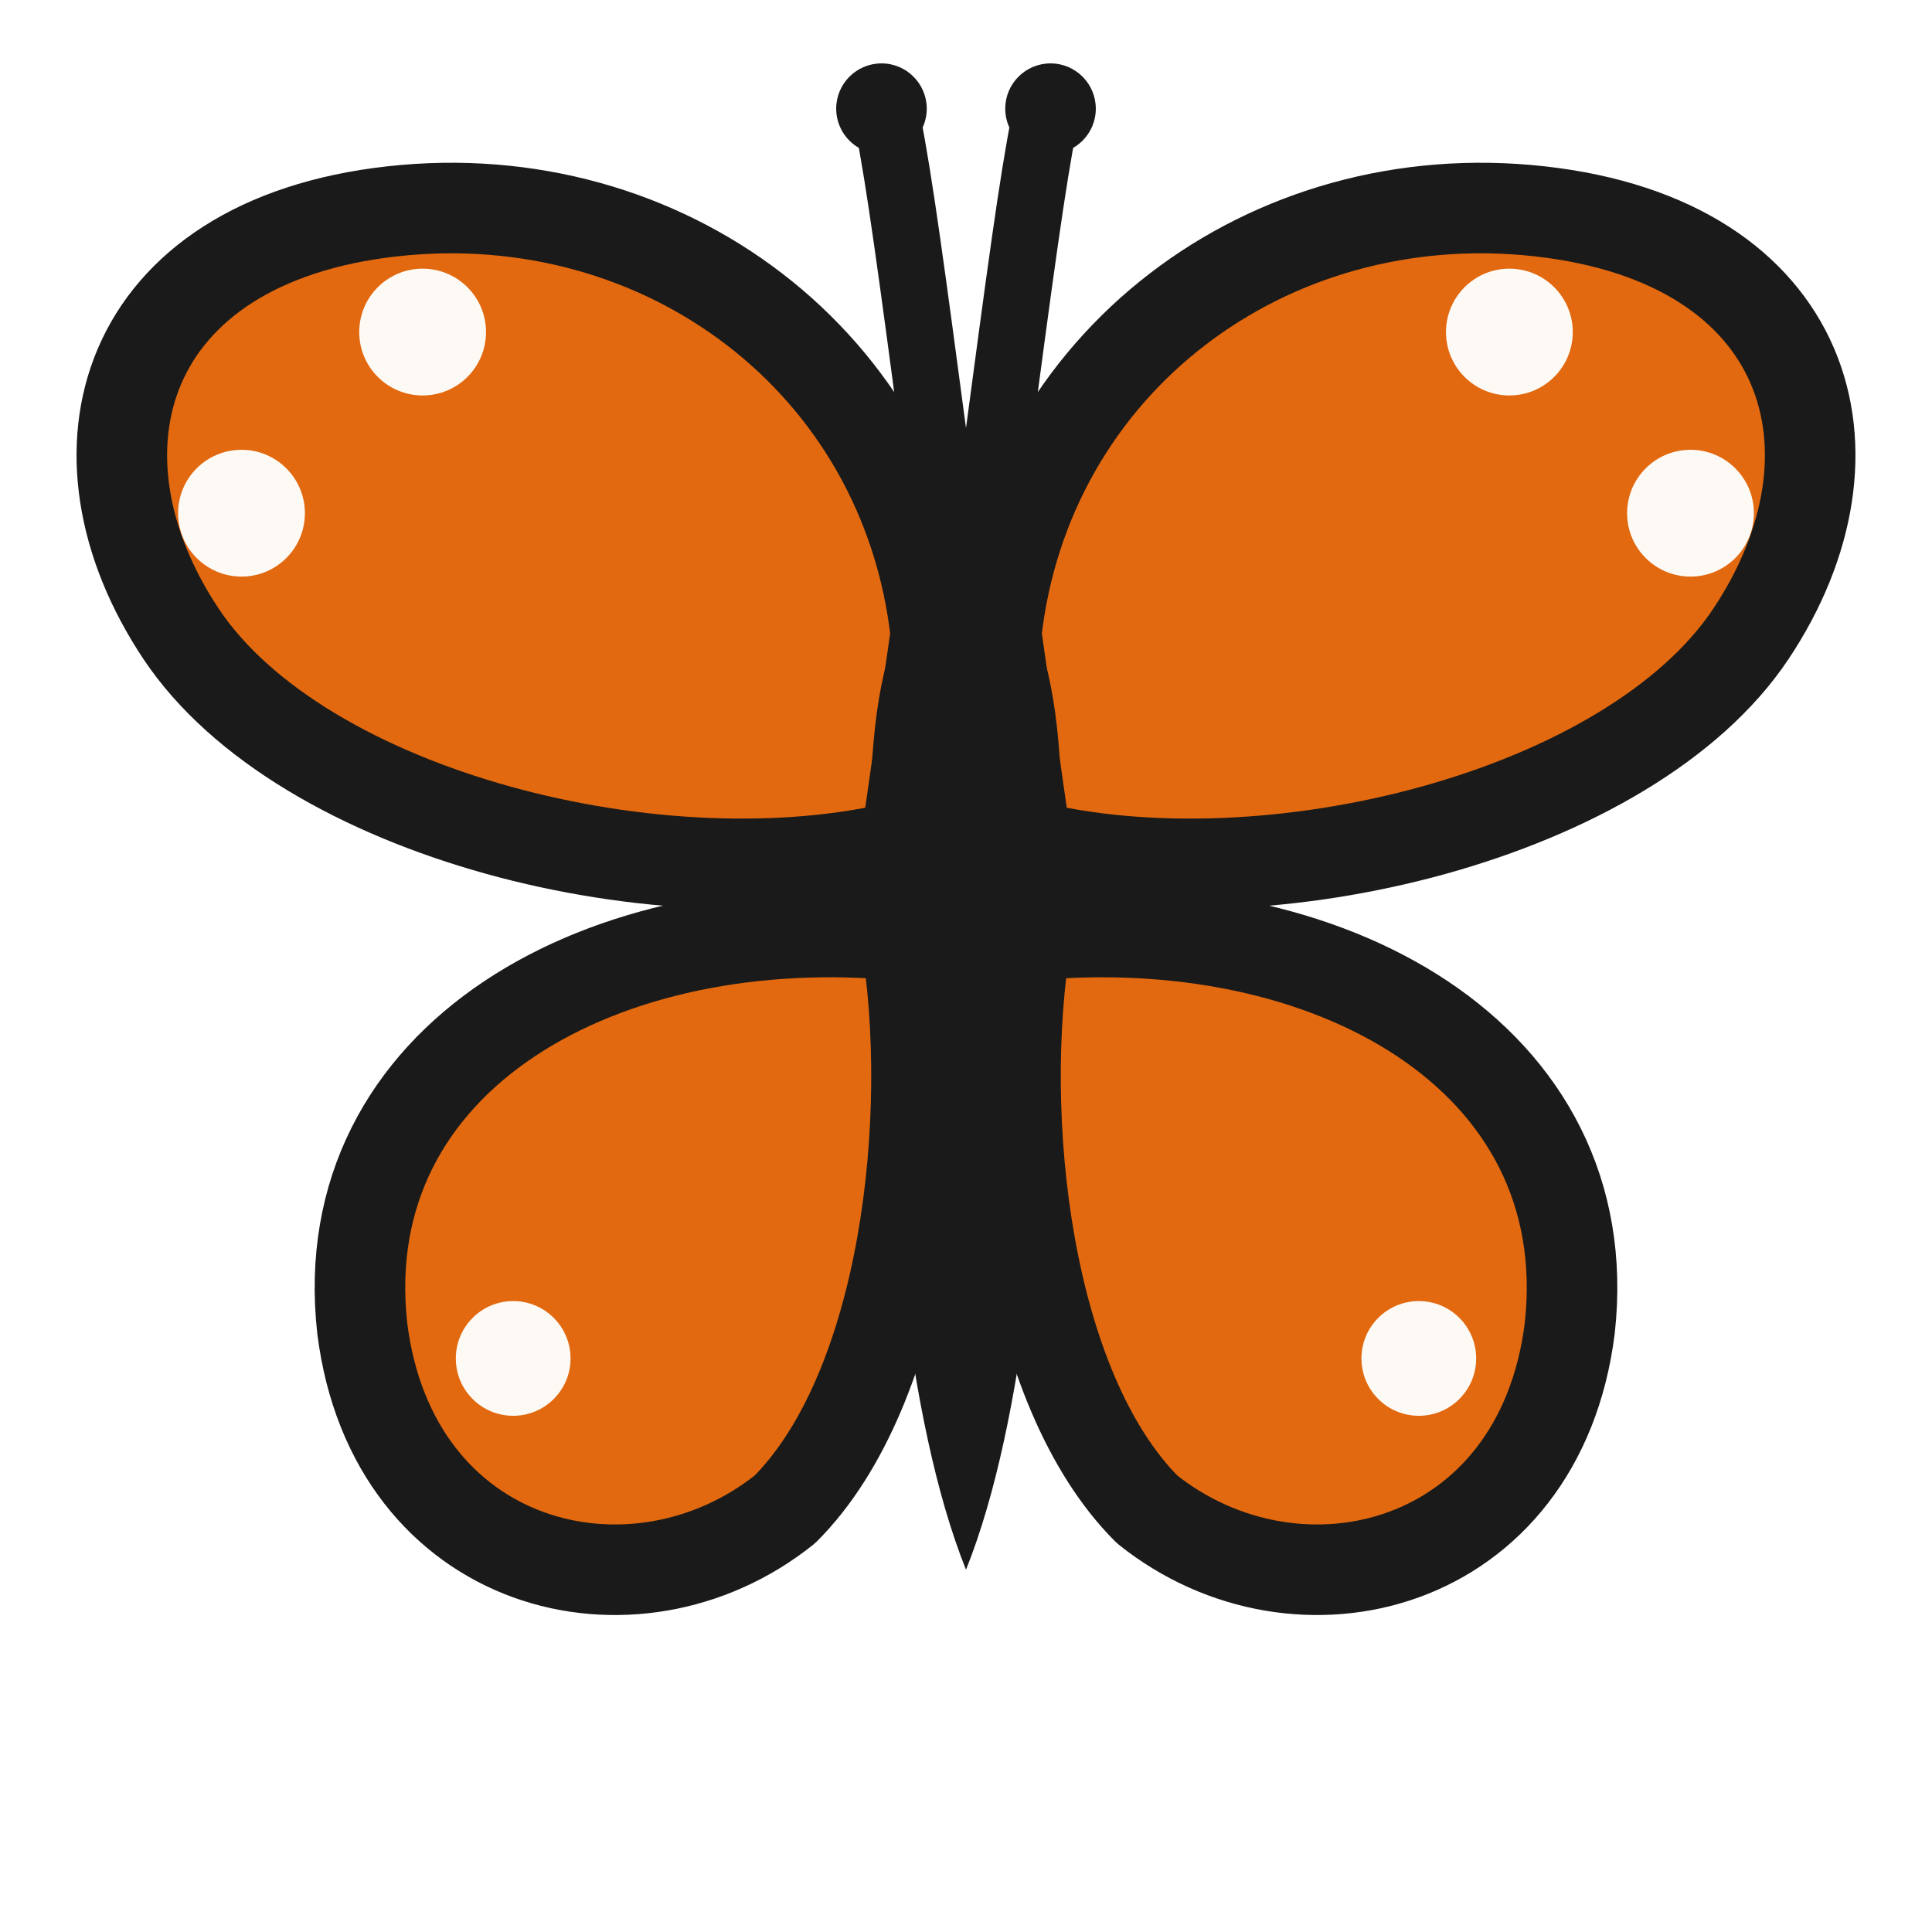
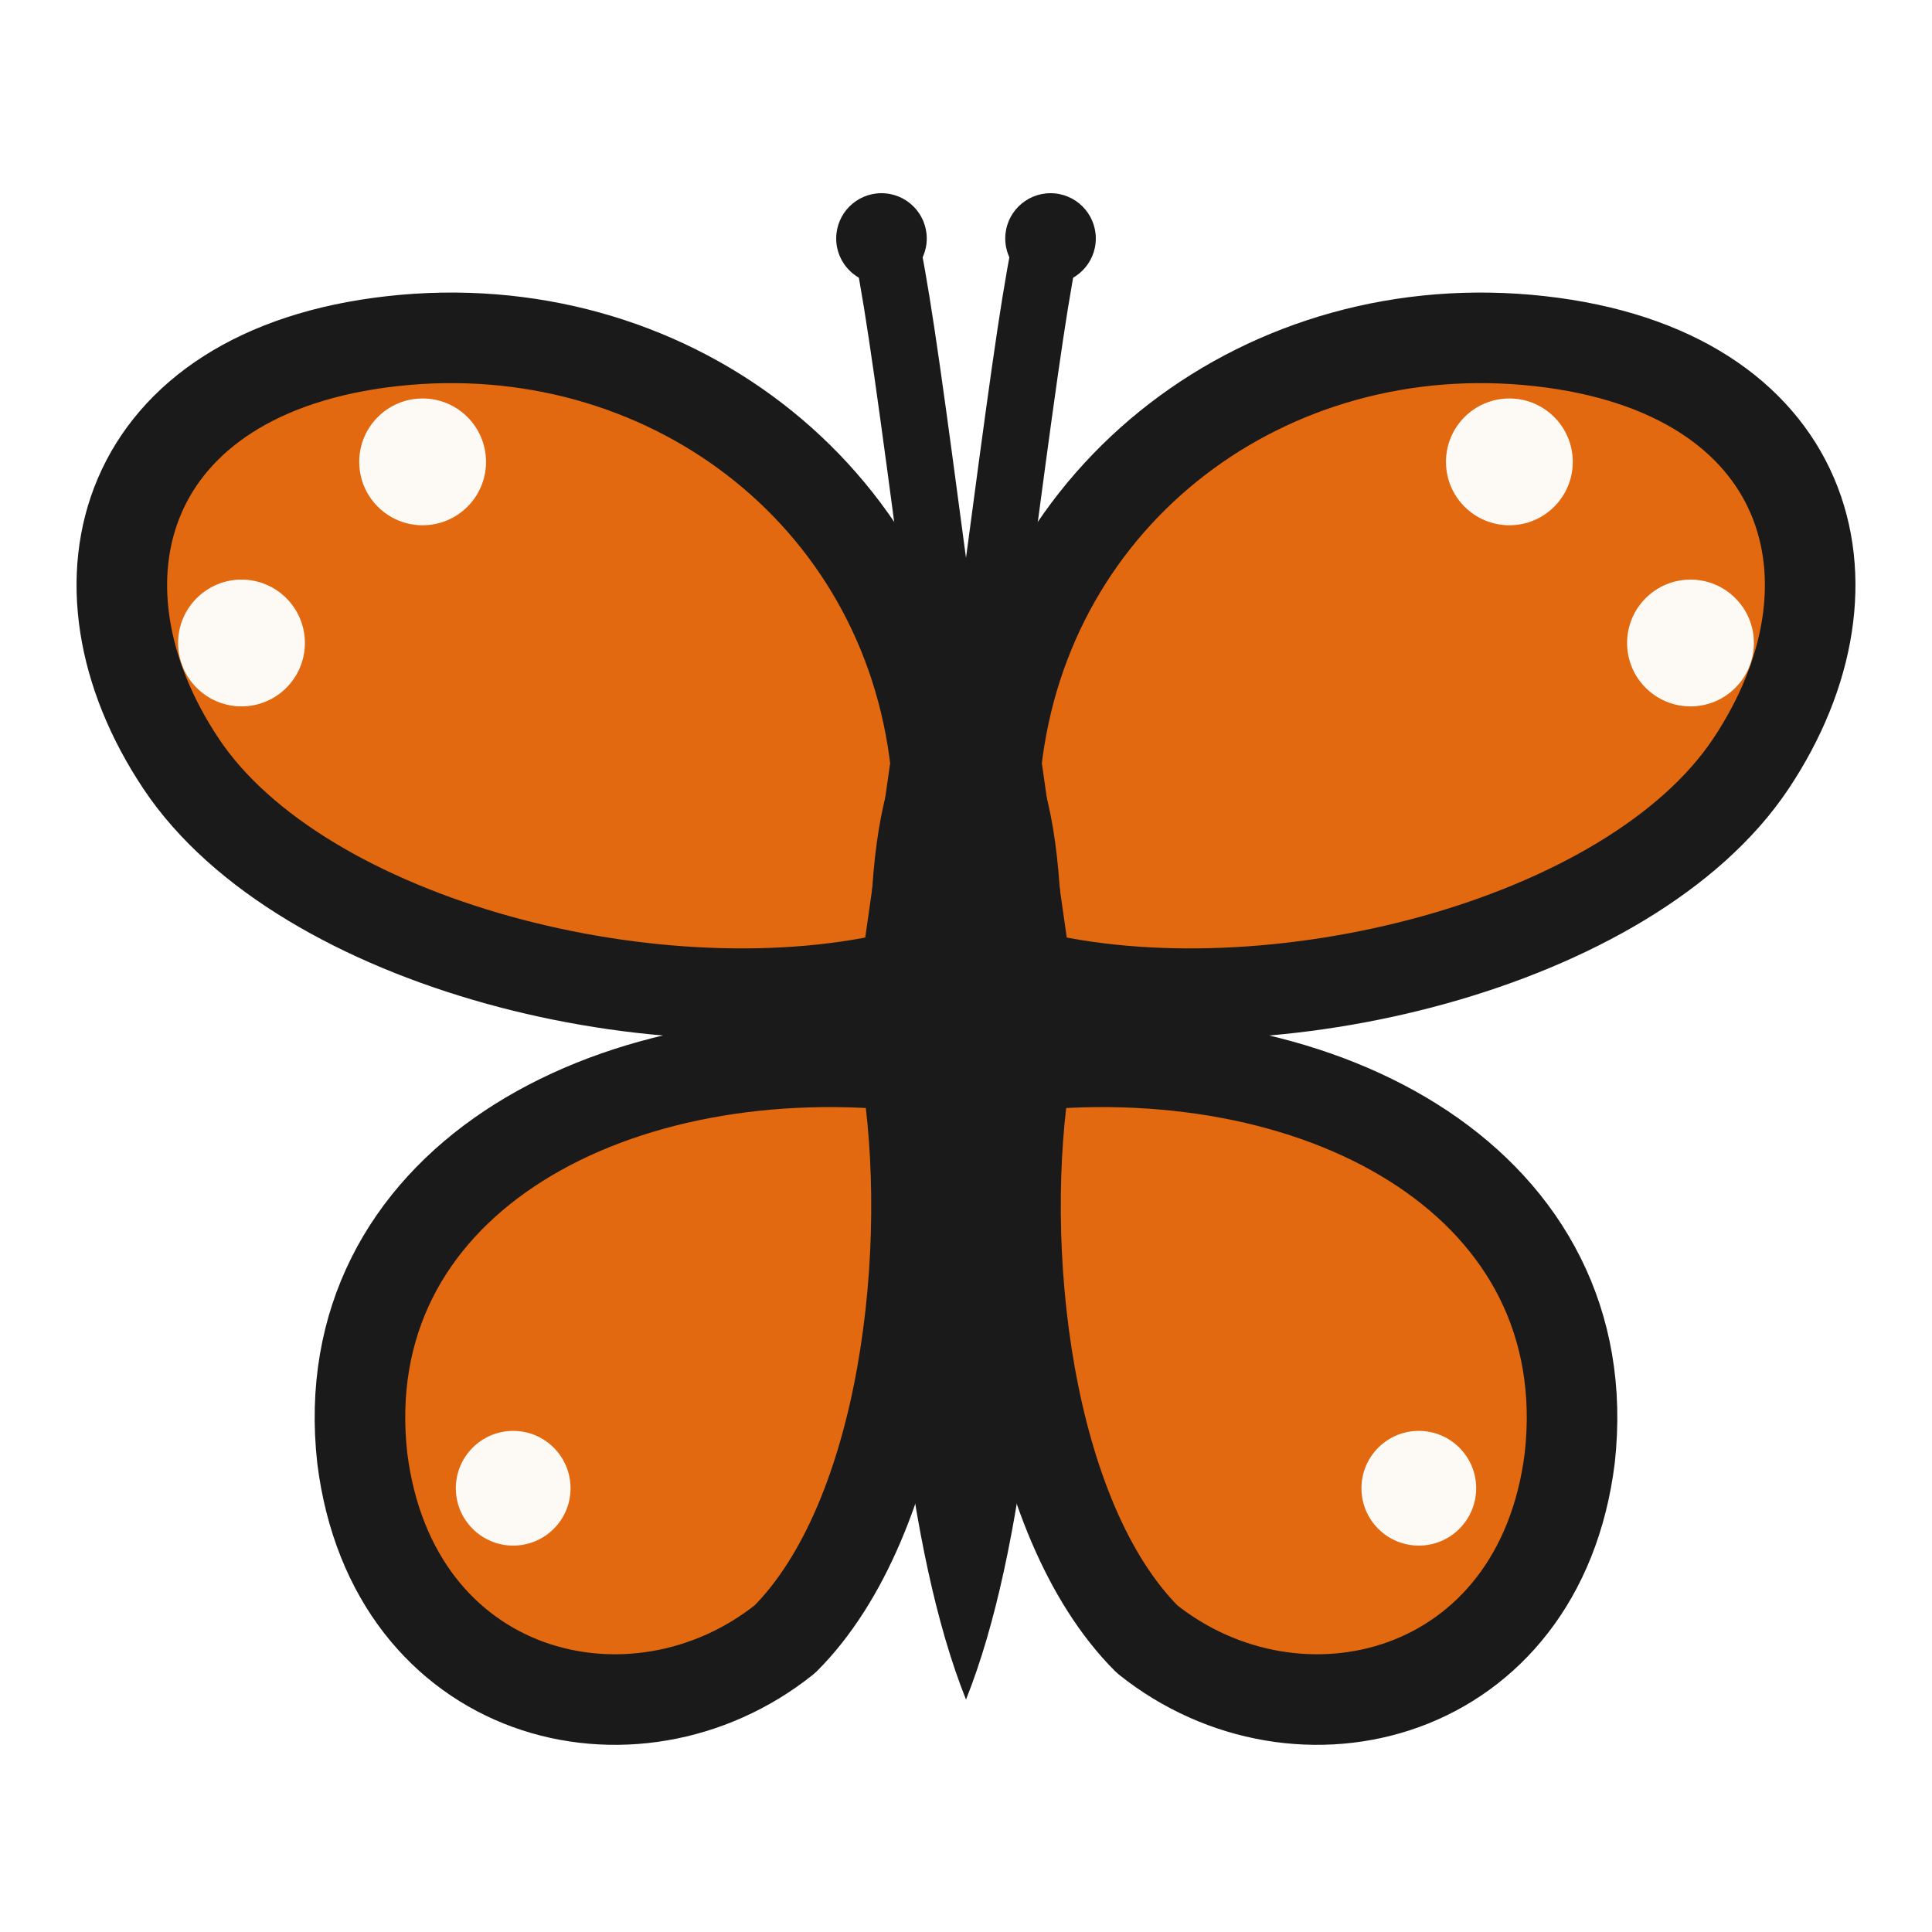
- <svg xmlns="http://www.w3.org/2000/svg" viewBox="0 0 64 64" width="64" height="64">
+ <svg xmlns="http://www.w3.org/2000/svg" viewBox="0 -4.3 64 64" width="64" height="64">
  <defs>
    <g id="half">
      <path d="M33 21 C 34 12, 42 6, 51 7 C 60 8, 62 15, 58 21 C 54 27, 42 30, 34 28 Z" fill="#e2690f" stroke="#1a1a1a" stroke-width="3" stroke-linejoin="round" />
      <path d="M34 31 C 44 30, 53 35, 52 44 C 51 52, 43 54, 38 50 C 34 46, 33 37, 34 31 Z" fill="#e2690f" stroke="#1a1a1a" stroke-width="3" stroke-linejoin="round" />
      <circle cx="50" cy="11" r="2.1" fill="#fdfaf5" />
      <circle cx="56" cy="17" r="2.1" fill="#fdfaf5" />
      <circle cx="47" cy="45" r="1.9" fill="#fdfaf5" />
    </g>
  </defs>
  <use href="#half" />
  <use href="#half" transform="translate(64,0) scale(-1,1)" />
  <path d="M32 19 C 35 19, 35.5 25, 35 31 C 34.6 39, 34 47, 32 52 C 30 47, 29.4 39, 29 31 C 28.5 25, 29 19, 32 19 Z" fill="#1a1a1a" />
  <circle cx="32" cy="17.5" r="2.9" fill="#1a1a1a" />
  <path d="M31 15 C 30.2 9, 29.8 6, 29.4 4" fill="none" stroke="#1a1a1a" stroke-width="2.2" stroke-linecap="round" />
  <path d="M33 15 C 33.8 9, 34.2 6, 34.6 4" fill="none" stroke="#1a1a1a" stroke-width="2.2" stroke-linecap="round" />
  <circle cx="29.2" cy="3.6" r="1.5" fill="#1a1a1a" />
  <circle cx="34.8" cy="3.6" r="1.5" fill="#1a1a1a" />
</svg>
